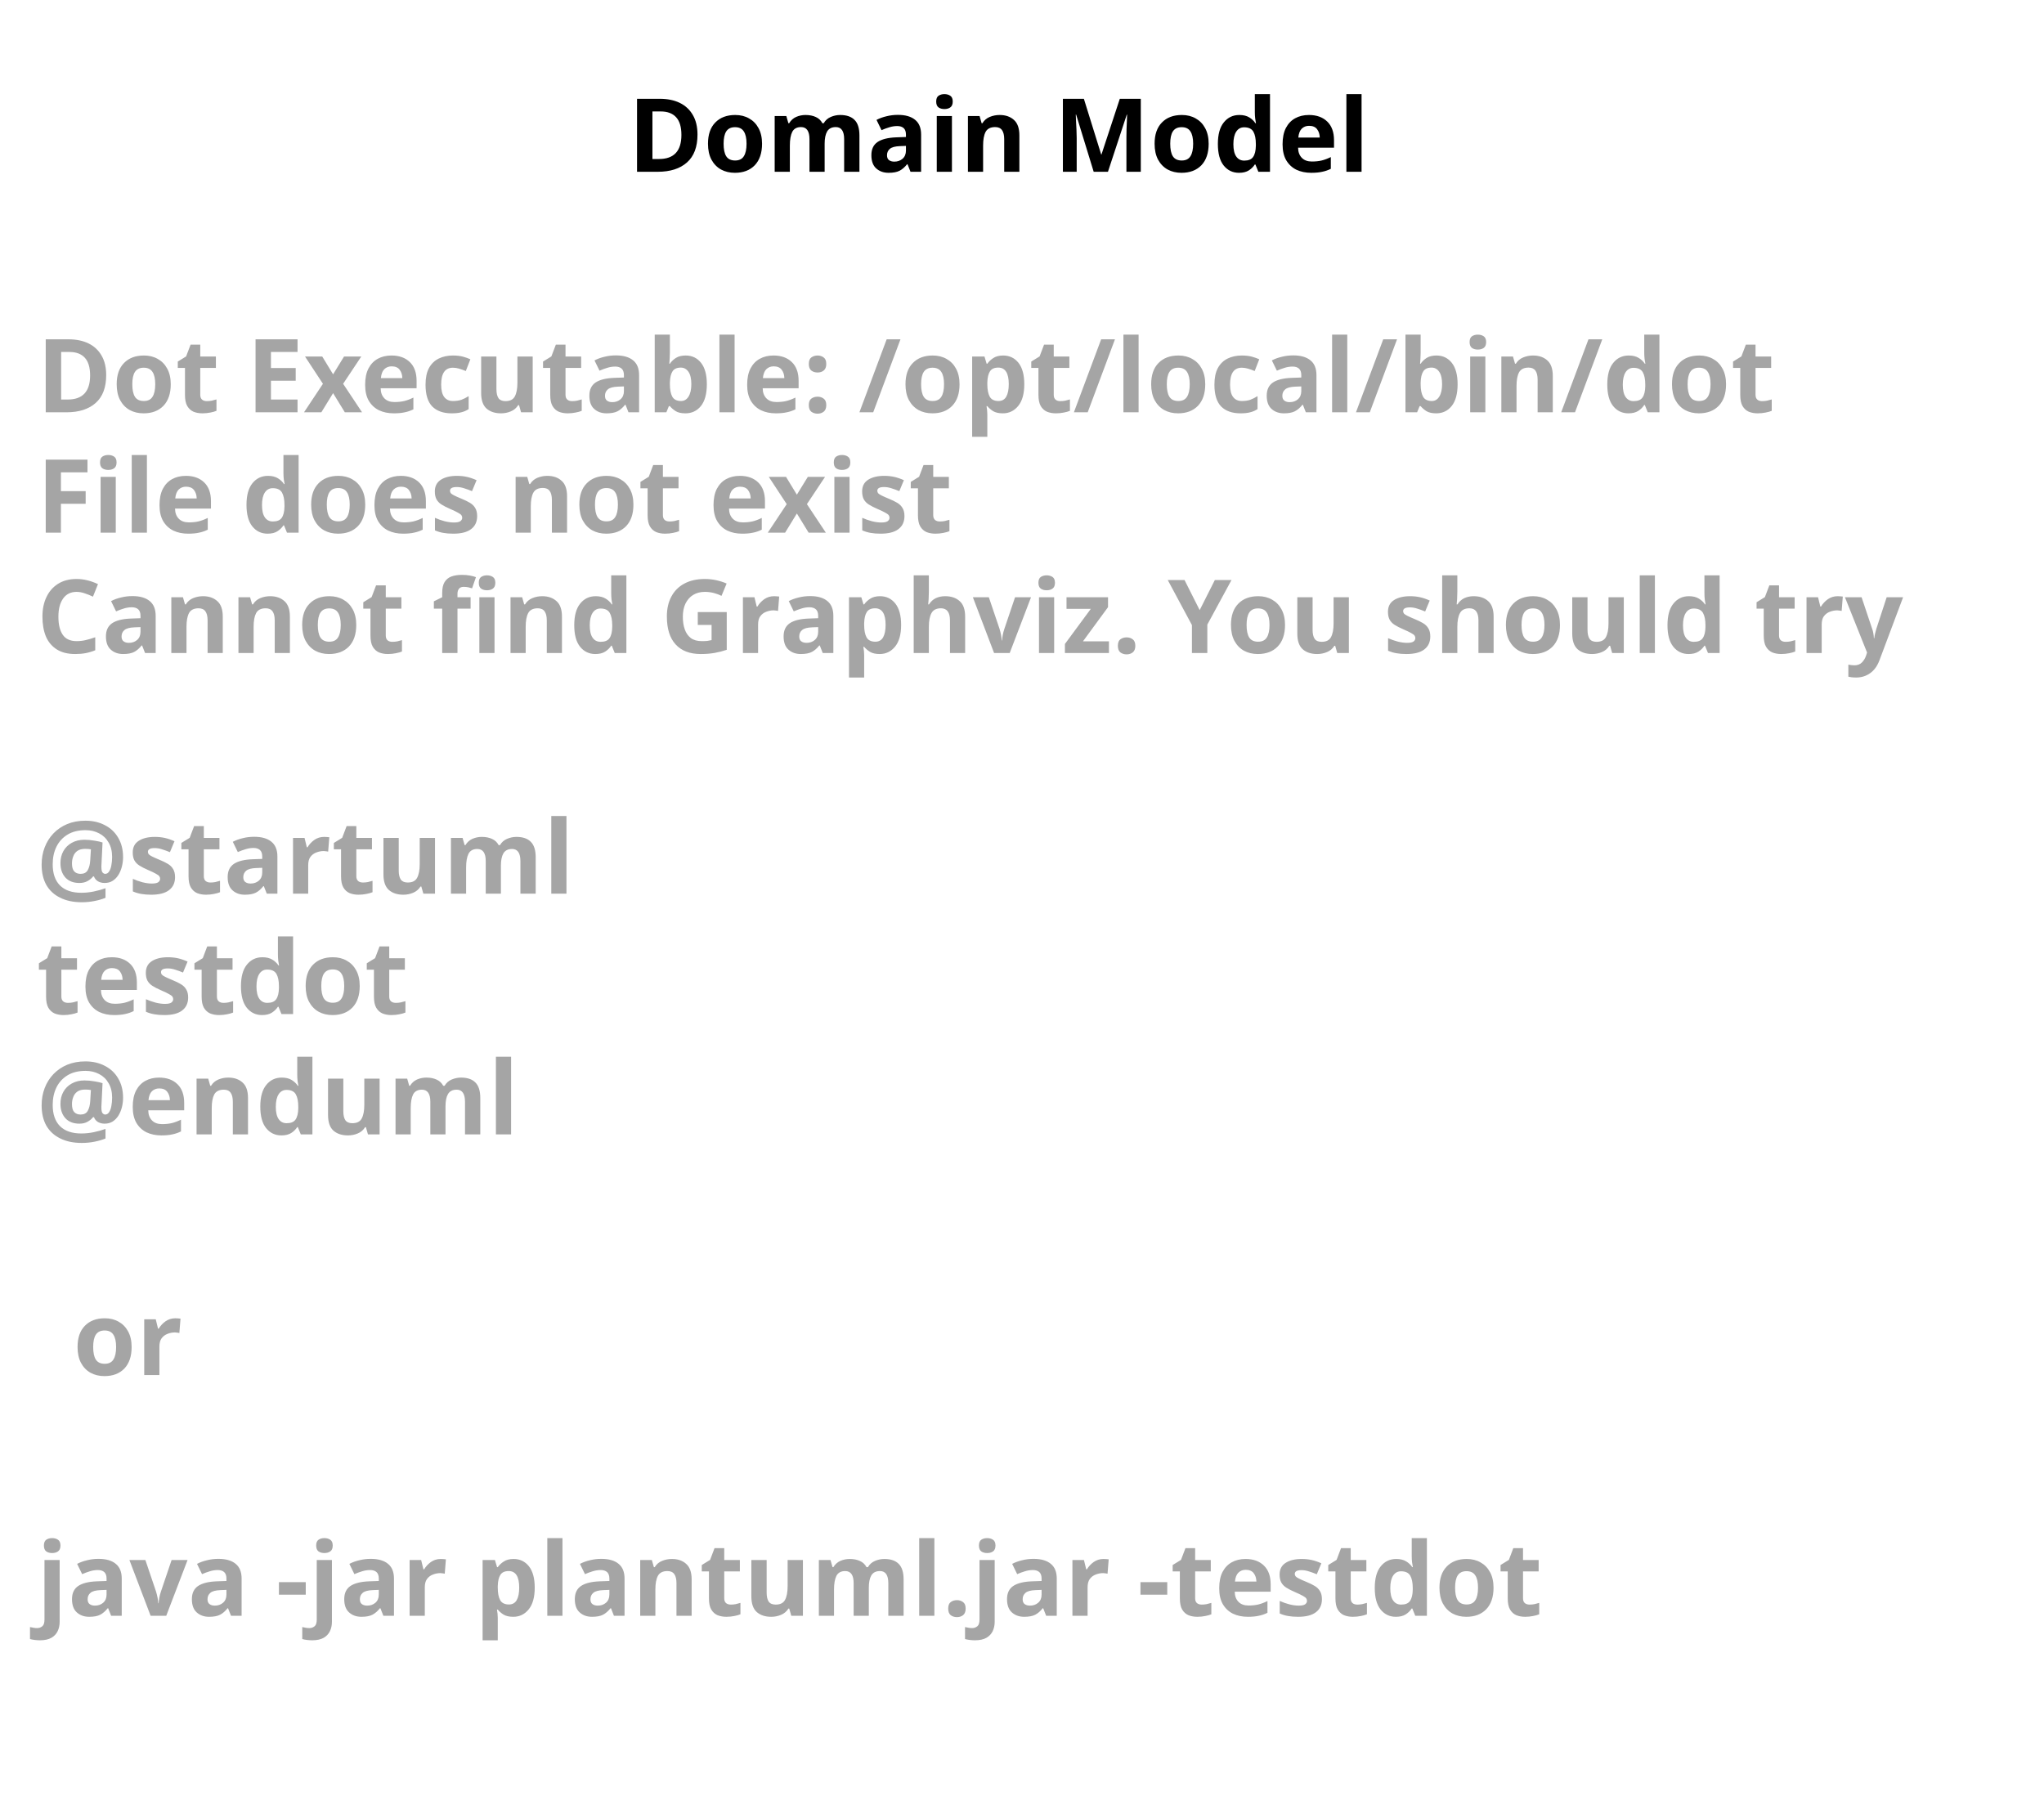
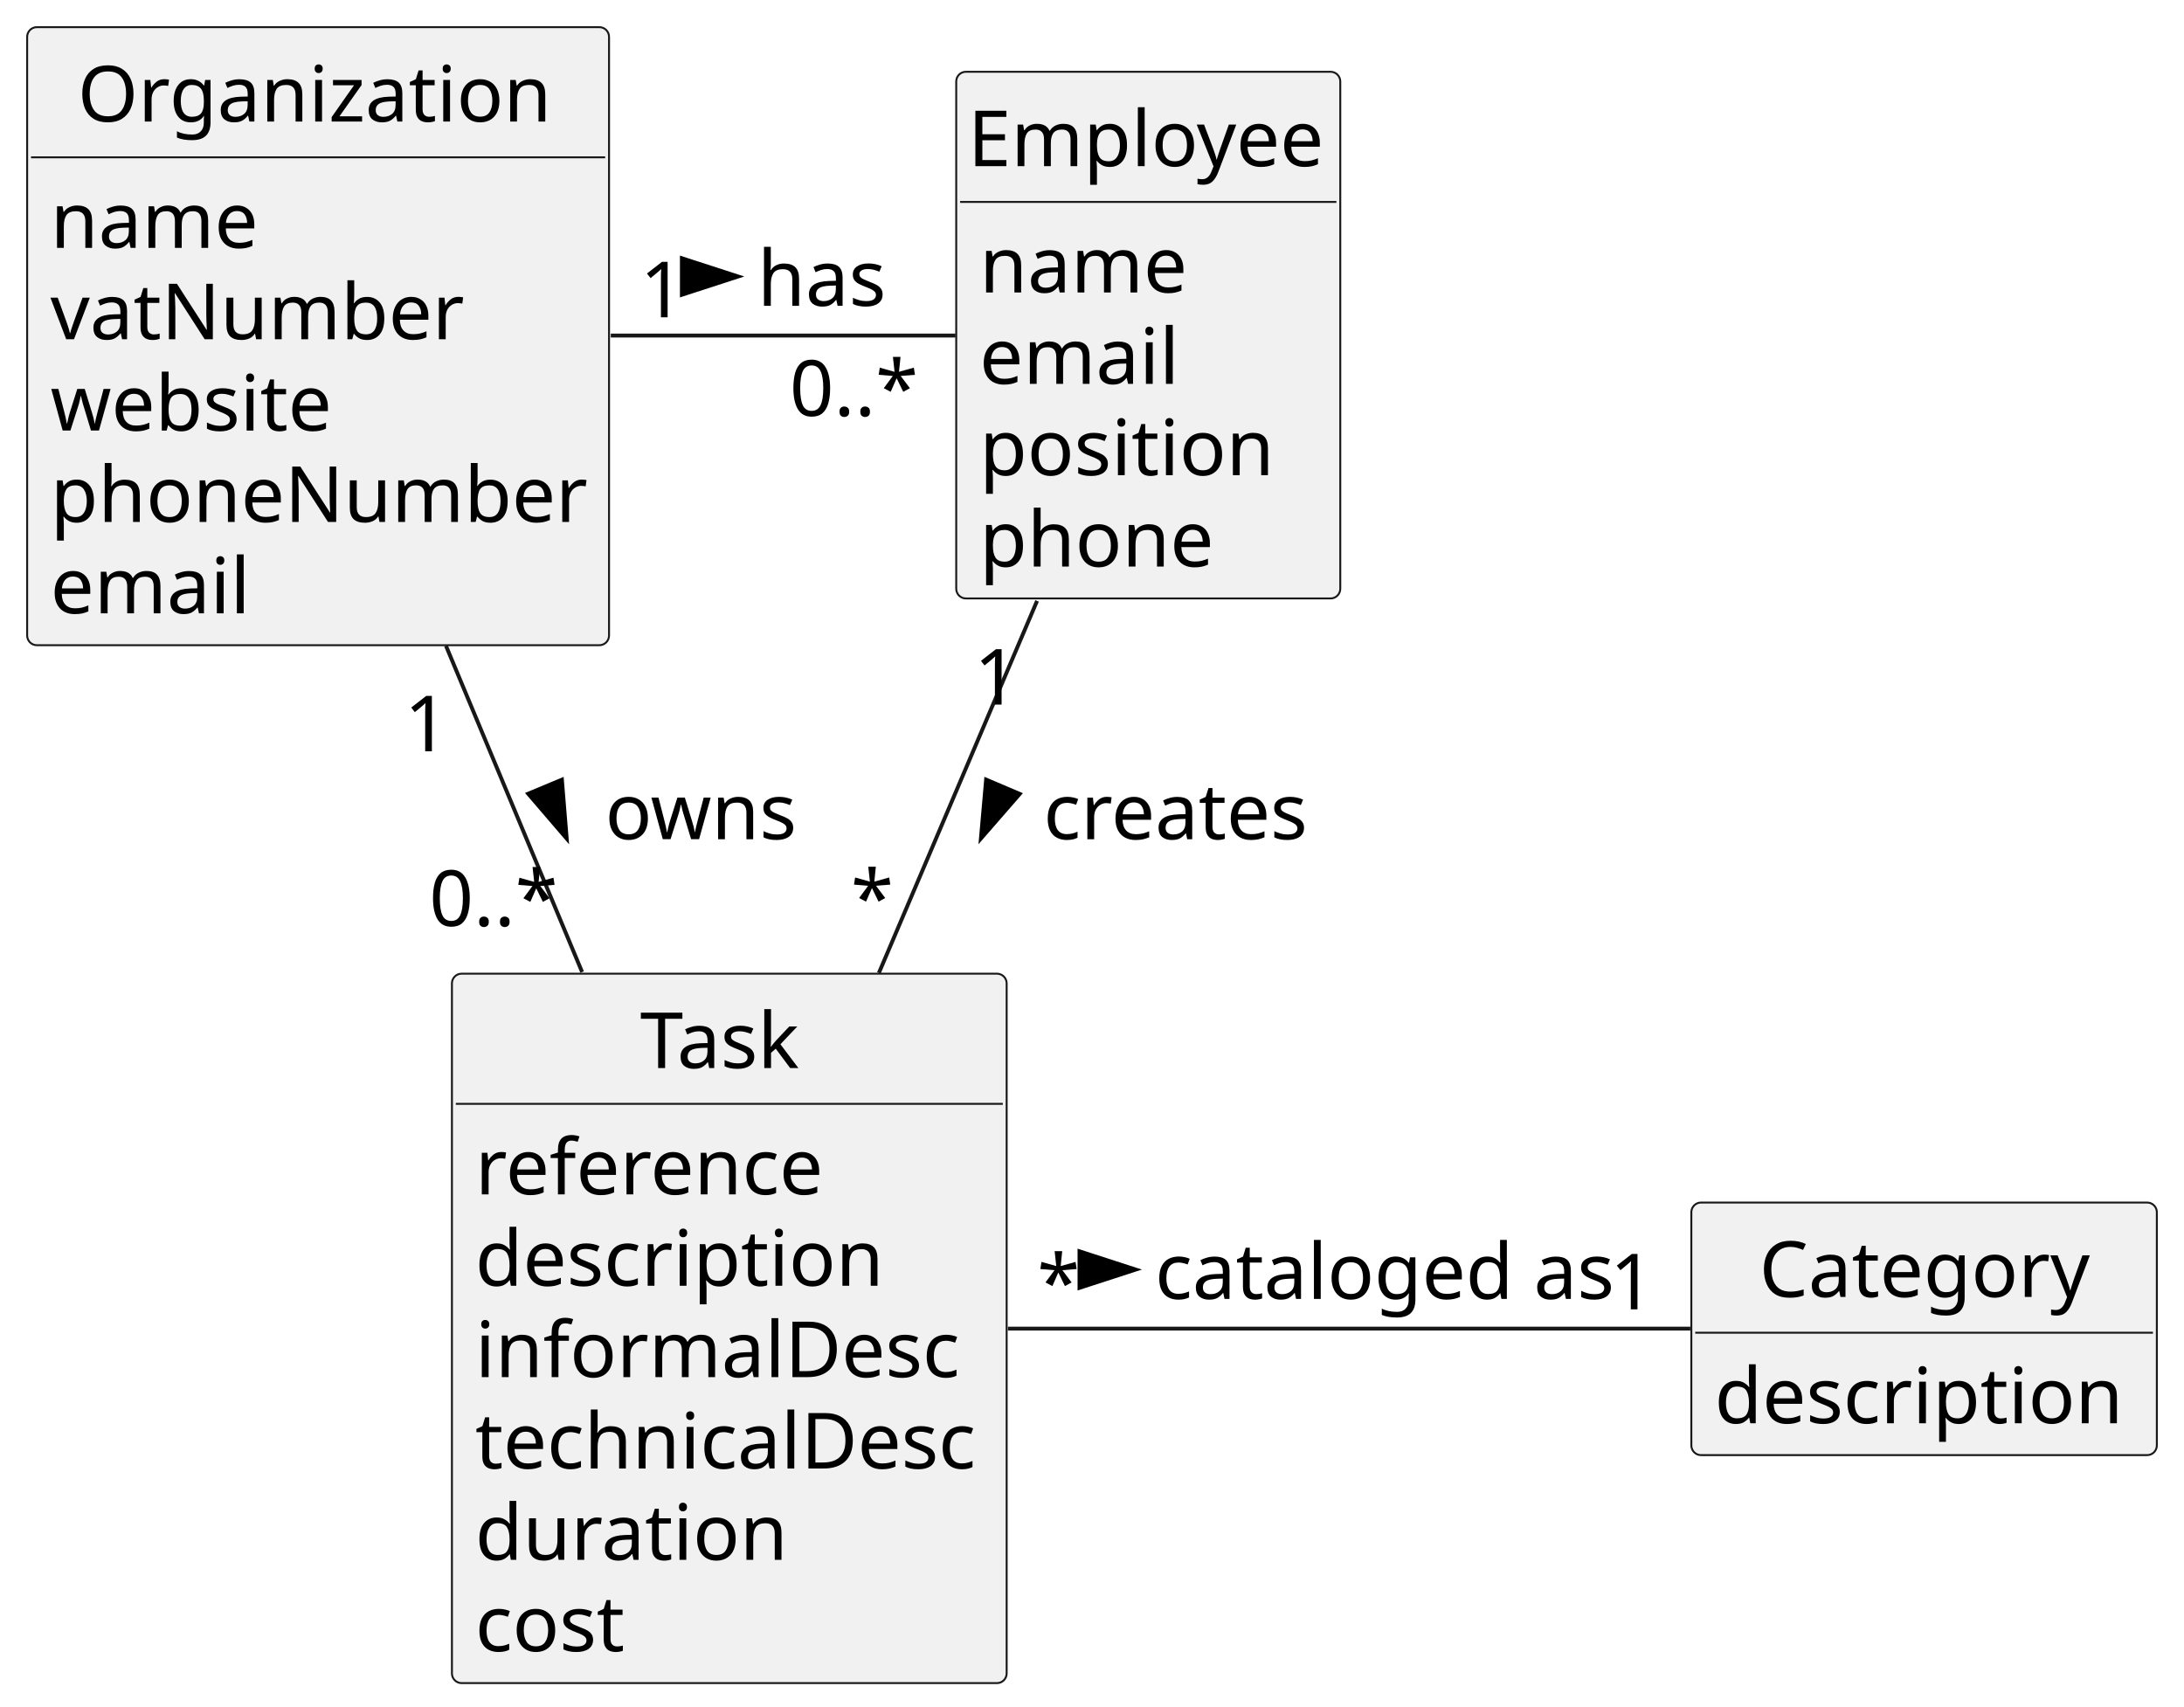
- <svg xmlns="http://www.w3.org/2000/svg" contentStyleType="text/css" height="246px" preserveAspectRatio="none" style="width:280px;height:246px;background:#FFFFFF;" version="1.1" viewBox="0 0 280 246" width="280px" zoomAndPan="magnify">
+ <svg xmlns="http://www.w3.org/2000/svg" contentStyleType="text/css" height="440px" preserveAspectRatio="none" style="width:563px;height:440px;background:#FFFFFF;" version="1.1" viewBox="0 0 563 440" width="563px" zoomAndPan="magnify">
  <defs />
  <g>
-     <text fill="#000000" font-family="sans-serif" font-size="14" font-weight="bold" lengthAdjust="spacing" textLength="105" x="86" y="23.535">Domain Model</text>
-     <text fill="#A5A5A5" font-family="sans-serif" font-size="14" font-weight="bold" lengthAdjust="spacing" textLength="252" x="5" y="56.488">Dot Executable: /opt/local/bin/dot</text>
-     <text fill="#A5A5A5" font-family="sans-serif" font-size="14" font-weight="bold" lengthAdjust="spacing" textLength="134" x="5" y="72.977">File does not exist</text>
-     <text fill="#A5A5A5" font-family="sans-serif" font-size="14" font-weight="bold" lengthAdjust="spacing" textLength="268" x="5" y="89.465">Cannot find Graphviz. You should try</text>
-     <text fill="#A5A5A5" font-family="sans-serif" font-size="14" font-weight="bold" lengthAdjust="spacing" textLength="5" x="5" y="105.953"> </text>
-     <text fill="#A5A5A5" font-family="sans-serif" font-size="14" font-weight="bold" lengthAdjust="spacing" textLength="74" x="5" y="122.441">@startuml</text>
-     <text fill="#A5A5A5" font-family="sans-serif" font-size="14" font-weight="bold" lengthAdjust="spacing" textLength="52" x="5" y="138.93">testdot</text>
-     <text fill="#A5A5A5" font-family="sans-serif" font-size="14" font-weight="bold" lengthAdjust="spacing" textLength="66" x="5" y="155.418">@enduml</text>
-     <text fill="#A5A5A5" font-family="sans-serif" font-size="14" font-weight="bold" lengthAdjust="spacing" textLength="5" x="5" y="171.906"> </text>
-     <text fill="#A5A5A5" font-family="sans-serif" font-size="14" font-weight="bold" lengthAdjust="spacing" textLength="15" x="10" y="188.394">or</text>
-     <text fill="#A5A5A5" font-family="sans-serif" font-size="14" font-weight="bold" lengthAdjust="spacing" textLength="5" x="5" y="204.883"> </text>
-     <text fill="#A5A5A5" font-family="sans-serif" font-size="14" font-weight="bold" lengthAdjust="spacing" textLength="220" x="5" y="221.371">java -jar plantuml.jar -testdot</text>
-     <text fill="#A5A5A5" font-family="sans-serif" font-size="14" font-weight="bold" lengthAdjust="spacing" textLength="5" x="5" y="237.859"> </text>
+     <g id="elem_Organization">
+       <rect codeLine="18" fill="#F1F1F1" height="159.328" id="Organization" rx="2.5" ry="2.5" style="stroke:#181818;stroke-width:0.5;" width="150" x="7" y="7" />
+       <text fill="#000000" font-family="sans-serif" font-size="20" lengthAdjust="spacing" textLength="124" x="20" y="31.336">Organization</text>
+       <line style="stroke:#181818;stroke-width:0.5;" x1="8" x2="156" y1="40.555" y2="40.555" />
+       <text fill="#000000" font-family="sans-serif" font-size="20" lengthAdjust="spacing" textLength="53" x="13" y="63.891">name</text>
+       <text fill="#000000" font-family="sans-serif" font-size="20" lengthAdjust="spacing" textLength="106" x="13" y="87.445">vatNumber</text>
+       <text fill="#000000" font-family="sans-serif" font-size="20" lengthAdjust="spacing" textLength="73" x="13" y="111">website</text>
+       <text fill="#000000" font-family="sans-serif" font-size="20" lengthAdjust="spacing" textLength="138" x="13" y="134.555">phoneNumber</text>
+       <text fill="#000000" font-family="sans-serif" font-size="20" lengthAdjust="spacing" textLength="53" x="13" y="158.109">email</text>
+     </g>
+     <g id="elem_Task">
+       <rect codeLine="26" fill="#F1F1F1" height="182.883" id="Task" rx="2.5" ry="2.5" style="stroke:#181818;stroke-width:0.5;" width="143" x="116.5" y="251" />
+       <text fill="#000000" font-family="sans-serif" font-size="20" lengthAdjust="spacing" textLength="46" x="165" y="275.336">Task</text>
+       <line style="stroke:#181818;stroke-width:0.5;" x1="117.5" x2="258.5" y1="284.555" y2="284.555" />
+       <text fill="#000000" font-family="sans-serif" font-size="20" lengthAdjust="spacing" textLength="89" x="122.5" y="307.891">reference</text>
+       <text fill="#000000" font-family="sans-serif" font-size="20" lengthAdjust="spacing" textLength="108" x="122.5" y="331.445">description</text>
+       <text fill="#000000" font-family="sans-serif" font-size="20" lengthAdjust="spacing" textLength="127" x="122.5" y="355">informalDesc</text>
+       <text fill="#000000" font-family="sans-serif" font-size="20" lengthAdjust="spacing" textLength="131" x="122.5" y="378.555">technicalDesc</text>
+       <text fill="#000000" font-family="sans-serif" font-size="20" lengthAdjust="spacing" textLength="81" x="122.5" y="402.109">duration</text>
+       <text fill="#000000" font-family="sans-serif" font-size="20" lengthAdjust="spacing" textLength="39" x="122.5" y="425.664">cost</text>
+     </g>
+     <g id="elem_Category">
+       <rect codeLine="35" fill="#F1F1F1" height="65.109" id="Category" rx="2.5" ry="2.5" style="stroke:#181818;stroke-width:0.5;" width="120" x="436" y="310" />
+       <text fill="#000000" font-family="sans-serif" font-size="20" lengthAdjust="spacing" textLength="85" x="453.5" y="334.336">Category</text>
+       <line style="stroke:#181818;stroke-width:0.5;" x1="437" x2="555" y1="343.555" y2="343.555" />
+       <text fill="#000000" font-family="sans-serif" font-size="20" lengthAdjust="spacing" textLength="108" x="442" y="366.891">description</text>
+     </g>
+     <g id="elem_Employee">
+       <rect codeLine="39" fill="#F1F1F1" height="135.773" id="Employee" rx="2.5" ry="2.5" style="stroke:#181818;stroke-width:0.5;" width="99" x="246.5" y="18.5" />
+       <text fill="#000000" font-family="sans-serif" font-size="20" lengthAdjust="spacing" textLength="93" x="249.5" y="42.836">Employee</text>
+       <line style="stroke:#181818;stroke-width:0.5;" x1="247.5" x2="344.5" y1="52.055" y2="52.055" />
+       <text fill="#000000" font-family="sans-serif" font-size="20" lengthAdjust="spacing" textLength="53" x="252.5" y="75.391">name</text>
+       <text fill="#000000" font-family="sans-serif" font-size="20" lengthAdjust="spacing" textLength="53" x="252.5" y="98.945">email</text>
+       <text fill="#000000" font-family="sans-serif" font-size="20" lengthAdjust="spacing" textLength="78" x="252.5" y="122.5">position</text>
+       <text fill="#000000" font-family="sans-serif" font-size="20" lengthAdjust="spacing" textLength="60" x="252.5" y="146.055">phone</text>
+     </g>
+     <g id="link_Organization_Employee">
+       <path codeLine="54" d="M157.45,86.5 C186.93,86.5 219.92,86.5 246.31,86.5 " fill="none" id="Organization-Employee" style="stroke:#181818;stroke-width:1.0;" />
+       <polygon fill="#000000" points="190.25,71.277,175.778,66.575,175.778,75.98,190.25,71.277" style="stroke:#000000;stroke-width:1.0;" />
+       <text fill="#000000" font-family="sans-serif" font-size="20" lengthAdjust="spacing" textLength="33" x="195.25" y="78.836">has</text>
+       <text fill="#000000" font-family="sans-serif" font-size="20" lengthAdjust="spacing" textLength="13" x="165.005" y="81.786">1</text>
+       <text fill="#000000" font-family="sans-serif" font-size="20" lengthAdjust="spacing" textLength="35" x="203.541" y="107.211">0..*</text>
+     </g>
+     <g id="link_Organization_Task">
+       <path codeLine="55" d="M114.96,166.47 C126.08,193.13 138.58,223.08 150.06,250.58 " fill="none" id="Organization-Task" style="stroke:#181818;stroke-width:1.0;" />
+       <polygon fill="#000000" points="146.081,216.16,144.847,200.994,136.168,204.615,146.081,216.16" style="stroke:#000000;stroke-width:1.0;" />
+       <text fill="#000000" font-family="sans-serif" font-size="20" lengthAdjust="spacing" textLength="49" x="156" y="216.336">owns</text>
+       <text fill="#000000" font-family="sans-serif" font-size="20" lengthAdjust="spacing" textLength="13" x="104.234" y="193.676">1</text>
+       <text fill="#000000" font-family="sans-serif" font-size="20" lengthAdjust="spacing" textLength="35" x="110.642" y="238.701">0..*</text>
+     </g>
+     <g id="link_Employee_Task">
+       <path codeLine="57" d="M267.34,154.9 C254.84,184.29 240,219.2 226.56,250.82 " fill="none" id="Employee-Task" style="stroke:#181818;stroke-width:1.0;" />
+       <polygon fill="#000000" points="252.87,216.14,262.86,204.661,254.205,200.981,252.87,216.14" style="stroke:#000000;stroke-width:1.0;" />
+       <text fill="#000000" font-family="sans-serif" font-size="20" lengthAdjust="spacing" textLength="68" x="269" y="216.336">creates</text>
+       <text fill="#000000" font-family="sans-serif" font-size="20" lengthAdjust="spacing" textLength="13" x="251.099" y="181.638">1</text>
+       <text fill="#000000" font-family="sans-serif" font-size="20" lengthAdjust="spacing" textLength="10" x="219.339" y="238.639">*</text>
+     </g>
+     <g id="link_Task_Category">
+       <path codeLine="59" d="M259.82,342.5 C313.24,342.5 385.31,342.5 435.74,342.5 " fill="none" id="Task-Category" style="stroke:#181818;stroke-width:1.0;" />
+       <polygon fill="#000000" points="292.75,327.277,278.278,322.575,278.278,331.98,292.75,327.277" style="stroke:#000000;stroke-width:1.0;" />
+       <text fill="#000000" font-family="sans-serif" font-size="20" lengthAdjust="spacing" textLength="120" x="297.75" y="334.836">cataloged as</text>
+       <text fill="#000000" font-family="sans-serif" font-size="20" lengthAdjust="spacing" textLength="10" x="267.382" y="337.737">*</text>
+       <text fill="#000000" font-family="sans-serif" font-size="20" lengthAdjust="spacing" textLength="13" x="415.021" y="337.532">1</text>
+     </g>
  </g>
</svg>
